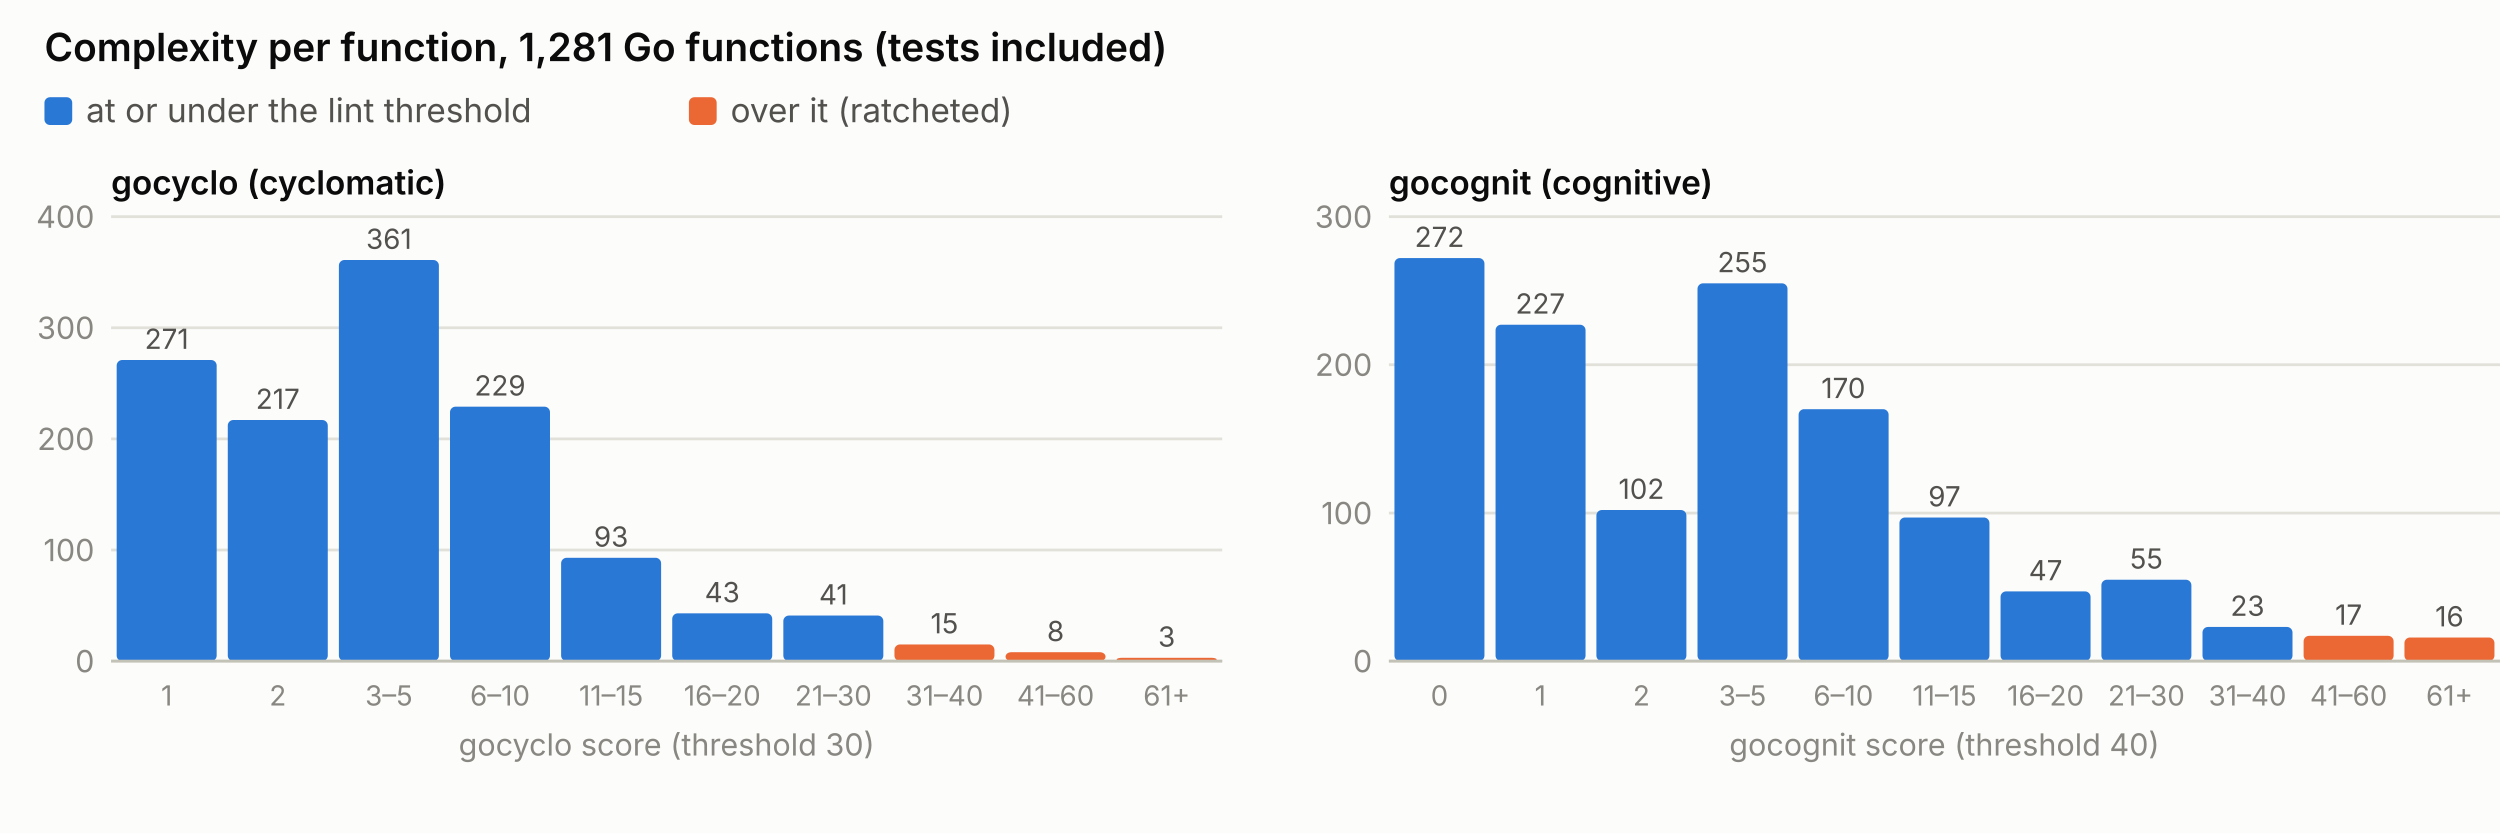
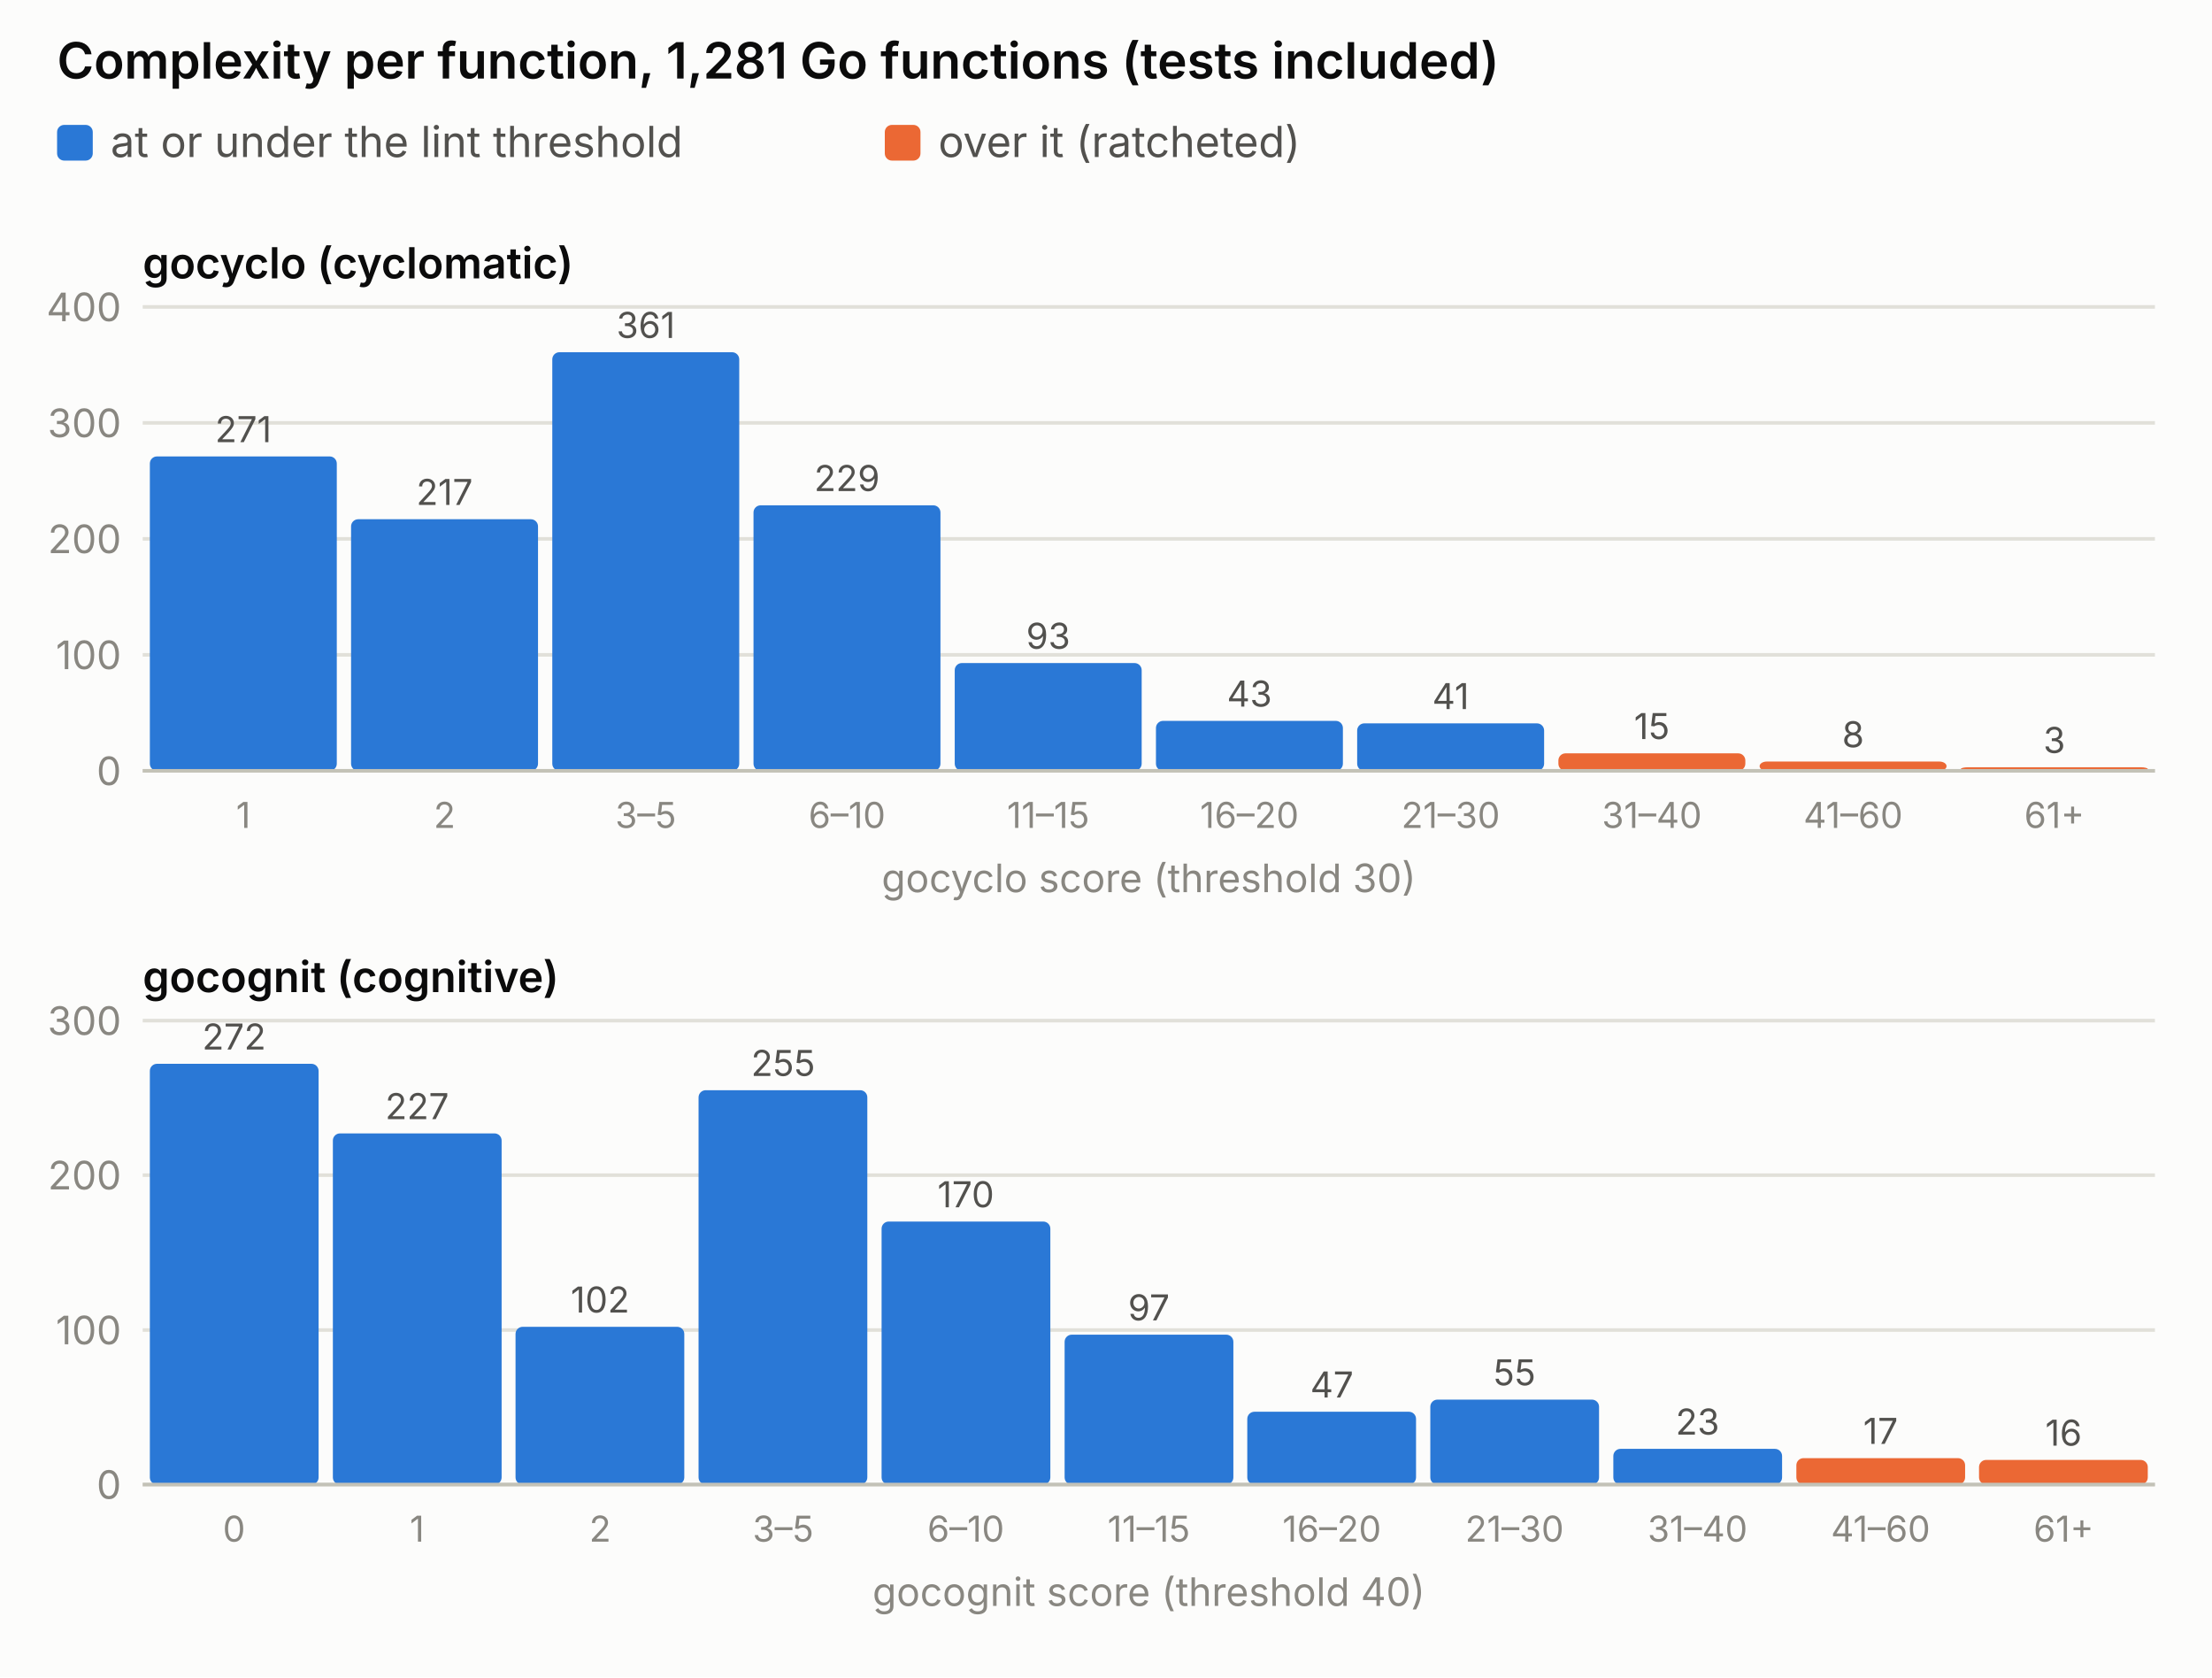
- <svg xmlns="http://www.w3.org/2000/svg" viewBox="0 0 900 300" width="900" height="300" role="img" aria-label="gocyclo and gocognit distributions over all Go functions" style="font-family:system-ui,-apple-system,'Segoe UI',sans-serif">
-   <rect width="900" height="300" fill="#fcfcfb" />
+ <svg xmlns="http://www.w3.org/2000/svg" viewBox="0 0 620 470" width="620" height="470" role="img" aria-label="gocyclo and gocognit distributions over all Go functions" style="font-family:system-ui,-apple-system,'Segoe UI',sans-serif">
+   <rect width="620" height="470" fill="#fcfcfb" />
  <text x="16.0" y="22.0" font-size="14" fill="#0b0b0b" text-anchor="start" font-weight="600">Complexity per function, 1,281 Go functions (tests included)</text>
  <rect x="16.0" y="35.0" width="10.0" height="10.0" fill="#2a78d6" rx="2" />
  <text x="31.0" y="44.0" font-size="12" fill="#52514e" text-anchor="start" font-weight="400">at or under the lint threshold</text>
  <rect x="248.0" y="35.0" width="10.0" height="10.0" fill="#eb6834" rx="2" />
  <text x="263.0" y="44.0" font-size="12" fill="#52514e" text-anchor="start" font-weight="400">over it (ratcheted)</text>
-   <text x="40.0" y="70.0" font-size="12" fill="#0b0b0b" text-anchor="start" font-weight="600">gocyclo (cyclomatic)</text>
-   <line x1="40.0" y1="238.0" x2="440.0" y2="238.0" stroke="#e1e0d9" stroke-width="1" />
-   <text x="34.0" y="242.0" font-size="11" fill="#898781" text-anchor="end" font-weight="400">0</text>
-   <line x1="40.0" y1="198.0" x2="440.0" y2="198.0" stroke="#e1e0d9" stroke-width="1" />
-   <text x="34.0" y="202.0" font-size="11" fill="#898781" text-anchor="end" font-weight="400">100</text>
-   <line x1="40.0" y1="158.0" x2="440.0" y2="158.0" stroke="#e1e0d9" stroke-width="1" />
-   <text x="34.0" y="162.0" font-size="11" fill="#898781" text-anchor="end" font-weight="400">200</text>
-   <line x1="40.0" y1="118.0" x2="440.0" y2="118.0" stroke="#e1e0d9" stroke-width="1" />
-   <text x="34.0" y="122.0" font-size="11" fill="#898781" text-anchor="end" font-weight="400">300</text>
-   <line x1="40.0" y1="78.0" x2="440.0" y2="78.0" stroke="#e1e0d9" stroke-width="1" />
-   <text x="34.0" y="82.0" font-size="11" fill="#898781" text-anchor="end" font-weight="400">400</text>
-   <rect x="42.0" y="129.6" width="36.0" height="108.4" fill="#2a78d6" rx="2" />
-   <text x="60.0" y="125.6" font-size="10" fill="#52514e" text-anchor="middle" font-weight="400">271</text>
-   <text x="60.0" y="254.0" font-size="10" fill="#898781" text-anchor="middle" font-weight="400">1</text>
-   <rect x="82.0" y="151.2" width="36.0" height="86.8" fill="#2a78d6" rx="2" />
-   <text x="100.0" y="147.2" font-size="10" fill="#52514e" text-anchor="middle" font-weight="400">217</text>
-   <text x="100.0" y="254.0" font-size="10" fill="#898781" text-anchor="middle" font-weight="400">2</text>
-   <rect x="122.0" y="93.6" width="36.0" height="144.4" fill="#2a78d6" rx="2" />
-   <text x="140.0" y="89.6" font-size="10" fill="#52514e" text-anchor="middle" font-weight="400">361</text>
-   <text x="140.0" y="254.0" font-size="10" fill="#898781" text-anchor="middle" font-weight="400">3–5</text>
-   <rect x="162.0" y="146.4" width="36.0" height="91.6" fill="#2a78d6" rx="2" />
-   <text x="180.0" y="142.4" font-size="10" fill="#52514e" text-anchor="middle" font-weight="400">229</text>
-   <text x="180.0" y="254.0" font-size="10" fill="#898781" text-anchor="middle" font-weight="400">6–10</text>
-   <rect x="202.0" y="200.8" width="36.0" height="37.2" fill="#2a78d6" rx="2" />
-   <text x="220.0" y="196.8" font-size="10" fill="#52514e" text-anchor="middle" font-weight="400">93</text>
-   <text x="220.0" y="254.0" font-size="10" fill="#898781" text-anchor="middle" font-weight="400">11–15</text>
-   <rect x="242.0" y="220.8" width="36.0" height="17.2" fill="#2a78d6" rx="2" />
-   <text x="260.0" y="216.8" font-size="10" fill="#52514e" text-anchor="middle" font-weight="400">43</text>
-   <text x="260.0" y="254.0" font-size="10" fill="#898781" text-anchor="middle" font-weight="400">16–20</text>
-   <rect x="282.0" y="221.6" width="36.0" height="16.4" fill="#2a78d6" rx="2" />
-   <text x="300.0" y="217.6" font-size="10" fill="#52514e" text-anchor="middle" font-weight="400">41</text>
-   <text x="300.0" y="254.0" font-size="10" fill="#898781" text-anchor="middle" font-weight="400">21–30</text>
-   <rect x="322.0" y="232.0" width="36.0" height="6.0" fill="#eb6834" rx="2" />
-   <text x="340.0" y="228.0" font-size="10" fill="#52514e" text-anchor="middle" font-weight="400">15</text>
-   <text x="340.0" y="254.0" font-size="10" fill="#898781" text-anchor="middle" font-weight="400">31–40</text>
-   <rect x="362.0" y="234.8" width="36.0" height="3.2" fill="#eb6834" rx="2" />
-   <text x="380.0" y="230.8" font-size="10" fill="#52514e" text-anchor="middle" font-weight="400">8</text>
-   <text x="380.0" y="254.0" font-size="10" fill="#898781" text-anchor="middle" font-weight="400">41–60</text>
-   <rect x="402.0" y="236.8" width="36.0" height="1.2" fill="#eb6834" rx="2" />
-   <text x="420.0" y="232.8" font-size="10" fill="#52514e" text-anchor="middle" font-weight="400">3</text>
-   <text x="420.0" y="254.0" font-size="10" fill="#898781" text-anchor="middle" font-weight="400">61+</text>
-   <line x1="40.0" y1="238.0" x2="440.0" y2="238.0" stroke="#c3c2b7" stroke-width="1" />
-   <text x="240.0" y="272.0" font-size="11" fill="#898781" text-anchor="middle" font-weight="400">gocyclo score (threshold 30)</text>
-   <text x="500.0" y="70.0" font-size="12" fill="#0b0b0b" text-anchor="start" font-weight="600">gocognit (cognitive)</text>
-   <line x1="500.0" y1="238.0" x2="900.0" y2="238.0" stroke="#e1e0d9" stroke-width="1" />
-   <text x="494.0" y="242.0" font-size="11" fill="#898781" text-anchor="end" font-weight="400">0</text>
-   <line x1="500.0" y1="184.7" x2="900.0" y2="184.7" stroke="#e1e0d9" stroke-width="1" />
-   <text x="494.0" y="188.7" font-size="11" fill="#898781" text-anchor="end" font-weight="400">100</text>
-   <line x1="500.0" y1="131.3" x2="900.0" y2="131.3" stroke="#e1e0d9" stroke-width="1" />
-   <text x="494.0" y="135.3" font-size="11" fill="#898781" text-anchor="end" font-weight="400">200</text>
-   <line x1="500.0" y1="78.0" x2="900.0" y2="78.0" stroke="#e1e0d9" stroke-width="1" />
-   <text x="494.0" y="82.0" font-size="11" fill="#898781" text-anchor="end" font-weight="400">300</text>
-   <rect x="502.0" y="92.9" width="32.4" height="145.1" fill="#2a78d6" rx="2" />
-   <text x="518.2" y="88.9" font-size="10" fill="#52514e" text-anchor="middle" font-weight="400">272</text>
-   <text x="518.2" y="254.0" font-size="10" fill="#898781" text-anchor="middle" font-weight="400">0</text>
-   <rect x="538.4" y="116.9" width="32.4" height="121.1" fill="#2a78d6" rx="2" />
-   <text x="554.5" y="112.9" font-size="10" fill="#52514e" text-anchor="middle" font-weight="400">227</text>
-   <text x="554.5" y="254.0" font-size="10" fill="#898781" text-anchor="middle" font-weight="400">1</text>
-   <rect x="574.7" y="183.6" width="32.4" height="54.4" fill="#2a78d6" rx="2" />
-   <text x="590.9" y="179.6" font-size="10" fill="#52514e" text-anchor="middle" font-weight="400">102</text>
-   <text x="590.9" y="254.0" font-size="10" fill="#898781" text-anchor="middle" font-weight="400">2</text>
-   <rect x="611.1" y="102.0" width="32.4" height="136.0" fill="#2a78d6" rx="2" />
-   <text x="627.3" y="98.0" font-size="10" fill="#52514e" text-anchor="middle" font-weight="400">255</text>
-   <text x="627.3" y="254.0" font-size="10" fill="#898781" text-anchor="middle" font-weight="400">3–5</text>
-   <rect x="647.5" y="147.3" width="32.4" height="90.7" fill="#2a78d6" rx="2" />
-   <text x="663.6" y="143.3" font-size="10" fill="#52514e" text-anchor="middle" font-weight="400">170</text>
-   <text x="663.6" y="254.0" font-size="10" fill="#898781" text-anchor="middle" font-weight="400">6–10</text>
-   <rect x="683.8" y="186.3" width="32.4" height="51.7" fill="#2a78d6" rx="2" />
-   <text x="700.0" y="182.3" font-size="10" fill="#52514e" text-anchor="middle" font-weight="400">97</text>
-   <text x="700.0" y="254.0" font-size="10" fill="#898781" text-anchor="middle" font-weight="400">11–15</text>
-   <rect x="720.2" y="212.9" width="32.4" height="25.1" fill="#2a78d6" rx="2" />
-   <text x="736.4" y="208.9" font-size="10" fill="#52514e" text-anchor="middle" font-weight="400">47</text>
-   <text x="736.4" y="254.0" font-size="10" fill="#898781" text-anchor="middle" font-weight="400">16–20</text>
-   <rect x="756.5" y="208.7" width="32.4" height="29.3" fill="#2a78d6" rx="2" />
-   <text x="772.7" y="204.7" font-size="10" fill="#52514e" text-anchor="middle" font-weight="400">55</text>
-   <text x="772.7" y="254.0" font-size="10" fill="#898781" text-anchor="middle" font-weight="400">21–30</text>
-   <rect x="792.9" y="225.7" width="32.4" height="12.3" fill="#2a78d6" rx="2" />
-   <text x="809.1" y="221.7" font-size="10" fill="#52514e" text-anchor="middle" font-weight="400">23</text>
-   <text x="809.1" y="254.0" font-size="10" fill="#898781" text-anchor="middle" font-weight="400">31–40</text>
-   <rect x="829.3" y="228.9" width="32.4" height="9.1" fill="#eb6834" rx="2" />
-   <text x="845.5" y="224.9" font-size="10" fill="#52514e" text-anchor="middle" font-weight="400">17</text>
-   <text x="845.5" y="254.0" font-size="10" fill="#898781" text-anchor="middle" font-weight="400">41–60</text>
-   <rect x="865.6" y="229.5" width="32.4" height="8.5" fill="#eb6834" rx="2" />
-   <text x="881.8" y="225.5" font-size="10" fill="#52514e" text-anchor="middle" font-weight="400">16</text>
-   <text x="881.8" y="254.0" font-size="10" fill="#898781" text-anchor="middle" font-weight="400">61+</text>
-   <line x1="500.0" y1="238.0" x2="900.0" y2="238.0" stroke="#c3c2b7" stroke-width="1" />
-   <text x="700.0" y="272.0" font-size="11" fill="#898781" text-anchor="middle" font-weight="400">gocognit score (threshold 40)</text>
+   <text x="40.0" y="78.0" font-size="12" fill="#0b0b0b" text-anchor="start" font-weight="600">gocyclo (cyclomatic)</text>
+   <line x1="40.0" y1="216.0" x2="604.0" y2="216.0" stroke="#e1e0d9" stroke-width="1" />
+   <text x="34.0" y="220.0" font-size="11" fill="#898781" text-anchor="end" font-weight="400">0</text>
+   <line x1="40.0" y1="183.5" x2="604.0" y2="183.5" stroke="#e1e0d9" stroke-width="1" />
+   <text x="34.0" y="187.5" font-size="11" fill="#898781" text-anchor="end" font-weight="400">100</text>
+   <line x1="40.0" y1="151.0" x2="604.0" y2="151.0" stroke="#e1e0d9" stroke-width="1" />
+   <text x="34.0" y="155.0" font-size="11" fill="#898781" text-anchor="end" font-weight="400">200</text>
+   <line x1="40.0" y1="118.5" x2="604.0" y2="118.5" stroke="#e1e0d9" stroke-width="1" />
+   <text x="34.0" y="122.5" font-size="11" fill="#898781" text-anchor="end" font-weight="400">300</text>
+   <line x1="40.0" y1="86.0" x2="604.0" y2="86.0" stroke="#e1e0d9" stroke-width="1" />
+   <text x="34.0" y="90.0" font-size="11" fill="#898781" text-anchor="end" font-weight="400">400</text>
+   <rect x="42.0" y="127.9" width="52.4" height="88.1" fill="#2a78d6" rx="2" />
+   <text x="68.2" y="123.9" font-size="10" fill="#52514e" text-anchor="middle" font-weight="400">271</text>
+   <text x="68.2" y="232.0" font-size="10" fill="#898781" text-anchor="middle" font-weight="400">1</text>
+   <rect x="98.4" y="145.5" width="52.4" height="70.5" fill="#2a78d6" rx="2" />
+   <text x="124.6" y="141.5" font-size="10" fill="#52514e" text-anchor="middle" font-weight="400">217</text>
+   <text x="124.6" y="232.0" font-size="10" fill="#898781" text-anchor="middle" font-weight="400">2</text>
+   <rect x="154.8" y="98.7" width="52.4" height="117.3" fill="#2a78d6" rx="2" />
+   <text x="181.0" y="94.7" font-size="10" fill="#52514e" text-anchor="middle" font-weight="400">361</text>
+   <text x="181.0" y="232.0" font-size="10" fill="#898781" text-anchor="middle" font-weight="400">3–5</text>
+   <rect x="211.2" y="141.6" width="52.4" height="74.4" fill="#2a78d6" rx="2" />
+   <text x="237.4" y="137.6" font-size="10" fill="#52514e" text-anchor="middle" font-weight="400">229</text>
+   <text x="237.4" y="232.0" font-size="10" fill="#898781" text-anchor="middle" font-weight="400">6–10</text>
+   <rect x="267.6" y="185.8" width="52.4" height="30.2" fill="#2a78d6" rx="2" />
+   <text x="293.8" y="181.8" font-size="10" fill="#52514e" text-anchor="middle" font-weight="400">93</text>
+   <text x="293.8" y="232.0" font-size="10" fill="#898781" text-anchor="middle" font-weight="400">11–15</text>
+   <rect x="324.0" y="202.0" width="52.4" height="14.0" fill="#2a78d6" rx="2" />
+   <text x="350.2" y="198.0" font-size="10" fill="#52514e" text-anchor="middle" font-weight="400">43</text>
+   <text x="350.2" y="232.0" font-size="10" fill="#898781" text-anchor="middle" font-weight="400">16–20</text>
+   <rect x="380.4" y="202.7" width="52.4" height="13.3" fill="#2a78d6" rx="2" />
+   <text x="406.6" y="198.7" font-size="10" fill="#52514e" text-anchor="middle" font-weight="400">41</text>
+   <text x="406.6" y="232.0" font-size="10" fill="#898781" text-anchor="middle" font-weight="400">21–30</text>
+   <rect x="436.8" y="211.1" width="52.4" height="4.9" fill="#eb6834" rx="2" />
+   <text x="463.0" y="207.1" font-size="10" fill="#52514e" text-anchor="middle" font-weight="400">15</text>
+   <text x="463.0" y="232.0" font-size="10" fill="#898781" text-anchor="middle" font-weight="400">31–40</text>
+   <rect x="493.2" y="213.4" width="52.4" height="2.6" fill="#eb6834" rx="2" />
+   <text x="519.4" y="209.4" font-size="10" fill="#52514e" text-anchor="middle" font-weight="400">8</text>
+   <text x="519.4" y="232.0" font-size="10" fill="#898781" text-anchor="middle" font-weight="400">41–60</text>
+   <rect x="549.6" y="215.0" width="52.4" height="1.0" fill="#eb6834" rx="2" />
+   <text x="575.8" y="211.0" font-size="10" fill="#52514e" text-anchor="middle" font-weight="400">3</text>
+   <text x="575.8" y="232.0" font-size="10" fill="#898781" text-anchor="middle" font-weight="400">61+</text>
+   <line x1="40.0" y1="216.0" x2="604.0" y2="216.0" stroke="#c3c2b7" stroke-width="1" />
+   <text x="322.0" y="250.0" font-size="11" fill="#898781" text-anchor="middle" font-weight="400">gocyclo score (threshold 30)</text>
+   <text x="40.0" y="278.0" font-size="12" fill="#0b0b0b" text-anchor="start" font-weight="600">gocognit (cognitive)</text>
+   <line x1="40.0" y1="416.0" x2="604.0" y2="416.0" stroke="#e1e0d9" stroke-width="1" />
+   <text x="34.0" y="420.0" font-size="11" fill="#898781" text-anchor="end" font-weight="400">0</text>
+   <line x1="40.0" y1="372.7" x2="604.0" y2="372.7" stroke="#e1e0d9" stroke-width="1" />
+   <text x="34.0" y="376.7" font-size="11" fill="#898781" text-anchor="end" font-weight="400">100</text>
+   <line x1="40.0" y1="329.3" x2="604.0" y2="329.3" stroke="#e1e0d9" stroke-width="1" />
+   <text x="34.0" y="333.3" font-size="11" fill="#898781" text-anchor="end" font-weight="400">200</text>
+   <line x1="40.0" y1="286.0" x2="604.0" y2="286.0" stroke="#e1e0d9" stroke-width="1" />
+   <text x="34.0" y="290.0" font-size="11" fill="#898781" text-anchor="end" font-weight="400">300</text>
+   <rect x="42.0" y="298.1" width="47.3" height="117.9" fill="#2a78d6" rx="2" />
+   <text x="65.6" y="294.1" font-size="10" fill="#52514e" text-anchor="middle" font-weight="400">272</text>
+   <text x="65.6" y="432.0" font-size="10" fill="#898781" text-anchor="middle" font-weight="400">0</text>
+   <rect x="93.3" y="317.6" width="47.3" height="98.4" fill="#2a78d6" rx="2" />
+   <text x="116.9" y="313.6" font-size="10" fill="#52514e" text-anchor="middle" font-weight="400">227</text>
+   <text x="116.9" y="432.0" font-size="10" fill="#898781" text-anchor="middle" font-weight="400">1</text>
+   <rect x="144.5" y="371.8" width="47.3" height="44.2" fill="#2a78d6" rx="2" />
+   <text x="168.2" y="367.8" font-size="10" fill="#52514e" text-anchor="middle" font-weight="400">102</text>
+   <text x="168.2" y="432.0" font-size="10" fill="#898781" text-anchor="middle" font-weight="400">2</text>
+   <rect x="195.8" y="305.5" width="47.3" height="110.5" fill="#2a78d6" rx="2" />
+   <text x="219.5" y="301.5" font-size="10" fill="#52514e" text-anchor="middle" font-weight="400">255</text>
+   <text x="219.5" y="432.0" font-size="10" fill="#898781" text-anchor="middle" font-weight="400">3–5</text>
+   <rect x="247.1" y="342.3" width="47.3" height="73.7" fill="#2a78d6" rx="2" />
+   <text x="270.7" y="338.3" font-size="10" fill="#52514e" text-anchor="middle" font-weight="400">170</text>
+   <text x="270.7" y="432.0" font-size="10" fill="#898781" text-anchor="middle" font-weight="400">6–10</text>
+   <rect x="298.4" y="374.0" width="47.3" height="42.0" fill="#2a78d6" rx="2" />
+   <text x="322.0" y="370.0" font-size="10" fill="#52514e" text-anchor="middle" font-weight="400">97</text>
+   <text x="322.0" y="432.0" font-size="10" fill="#898781" text-anchor="middle" font-weight="400">11–15</text>
+   <rect x="349.6" y="395.6" width="47.3" height="20.4" fill="#2a78d6" rx="2" />
+   <text x="373.3" y="391.6" font-size="10" fill="#52514e" text-anchor="middle" font-weight="400">47</text>
+   <text x="373.3" y="432.0" font-size="10" fill="#898781" text-anchor="middle" font-weight="400">16–20</text>
+   <rect x="400.9" y="392.2" width="47.3" height="23.8" fill="#2a78d6" rx="2" />
+   <text x="424.5" y="388.2" font-size="10" fill="#52514e" text-anchor="middle" font-weight="400">55</text>
+   <text x="424.5" y="432.0" font-size="10" fill="#898781" text-anchor="middle" font-weight="400">21–30</text>
+   <rect x="452.2" y="406.0" width="47.3" height="10.0" fill="#2a78d6" rx="2" />
+   <text x="475.8" y="402.0" font-size="10" fill="#52514e" text-anchor="middle" font-weight="400">23</text>
+   <text x="475.8" y="432.0" font-size="10" fill="#898781" text-anchor="middle" font-weight="400">31–40</text>
+   <rect x="503.5" y="408.6" width="47.3" height="7.4" fill="#eb6834" rx="2" />
+   <text x="527.1" y="404.6" font-size="10" fill="#52514e" text-anchor="middle" font-weight="400">17</text>
+   <text x="527.1" y="432.0" font-size="10" fill="#898781" text-anchor="middle" font-weight="400">41–60</text>
+   <rect x="554.7" y="409.1" width="47.3" height="6.9" fill="#eb6834" rx="2" />
+   <text x="578.4" y="405.1" font-size="10" fill="#52514e" text-anchor="middle" font-weight="400">16</text>
+   <text x="578.4" y="432.0" font-size="10" fill="#898781" text-anchor="middle" font-weight="400">61+</text>
+   <line x1="40.0" y1="416.0" x2="604.0" y2="416.0" stroke="#c3c2b7" stroke-width="1" />
+   <text x="322.0" y="450.0" font-size="11" fill="#898781" text-anchor="middle" font-weight="400">gocognit score (threshold 40)</text>
</svg>
